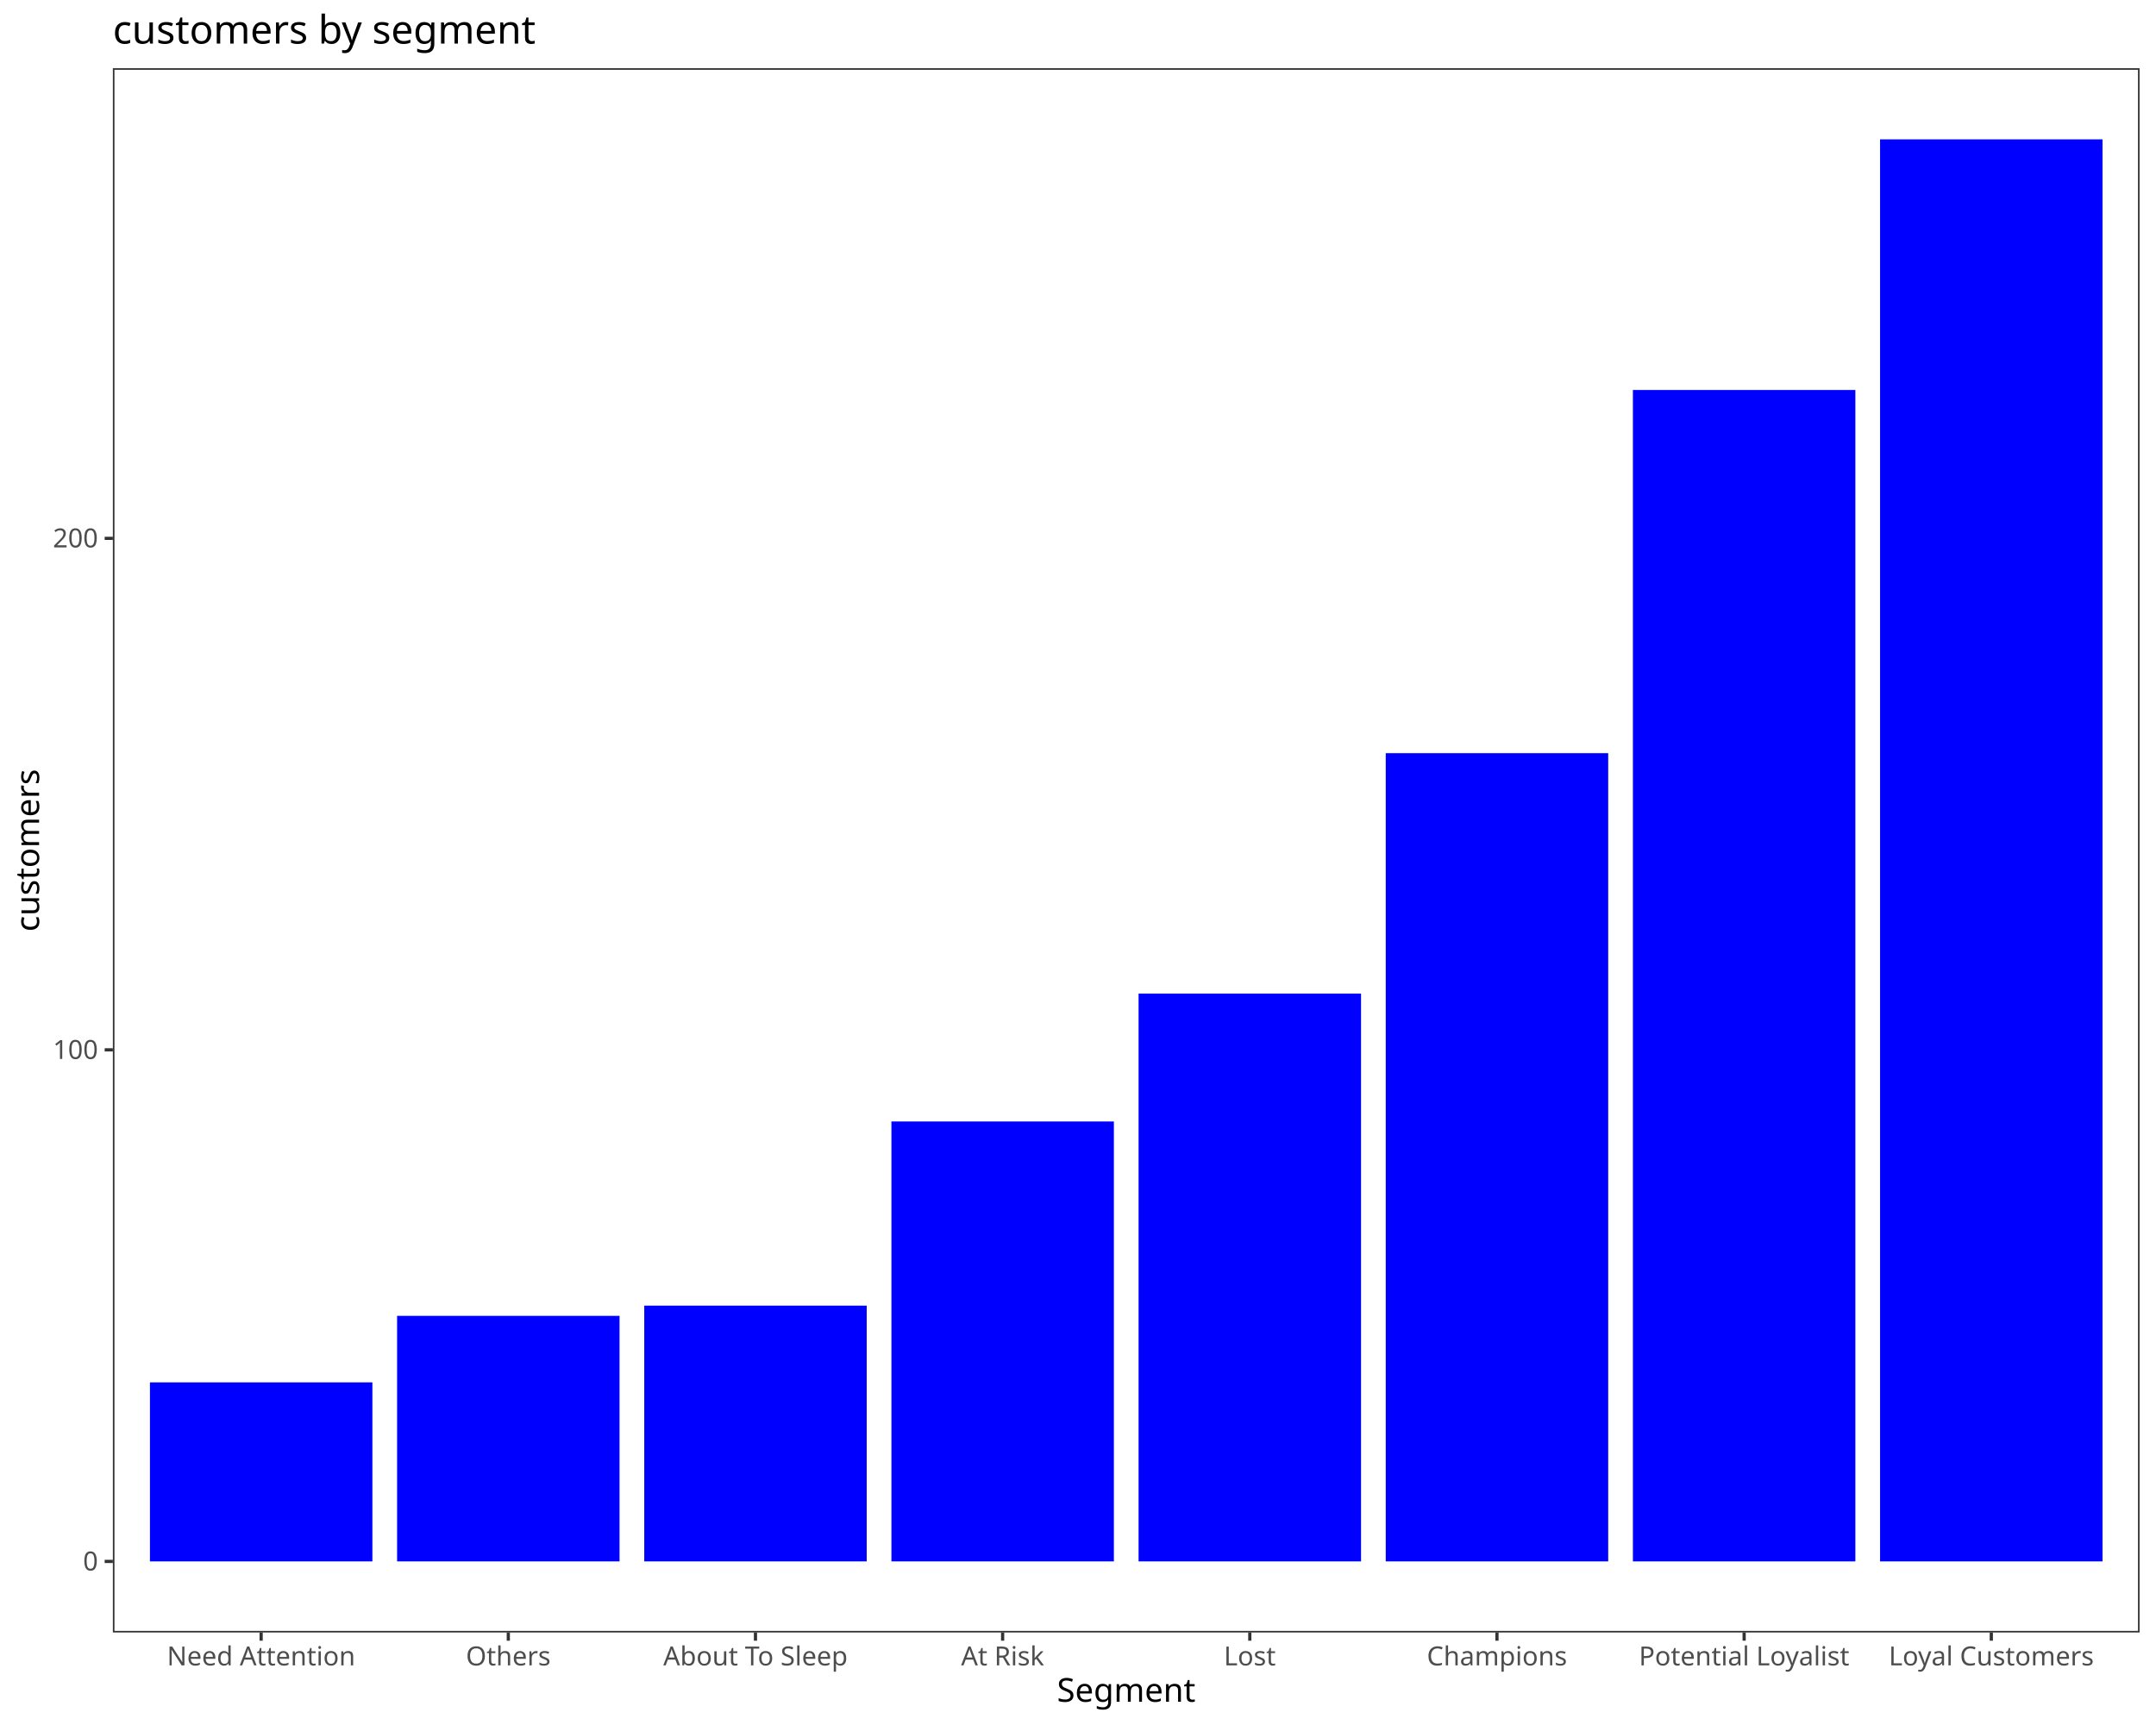
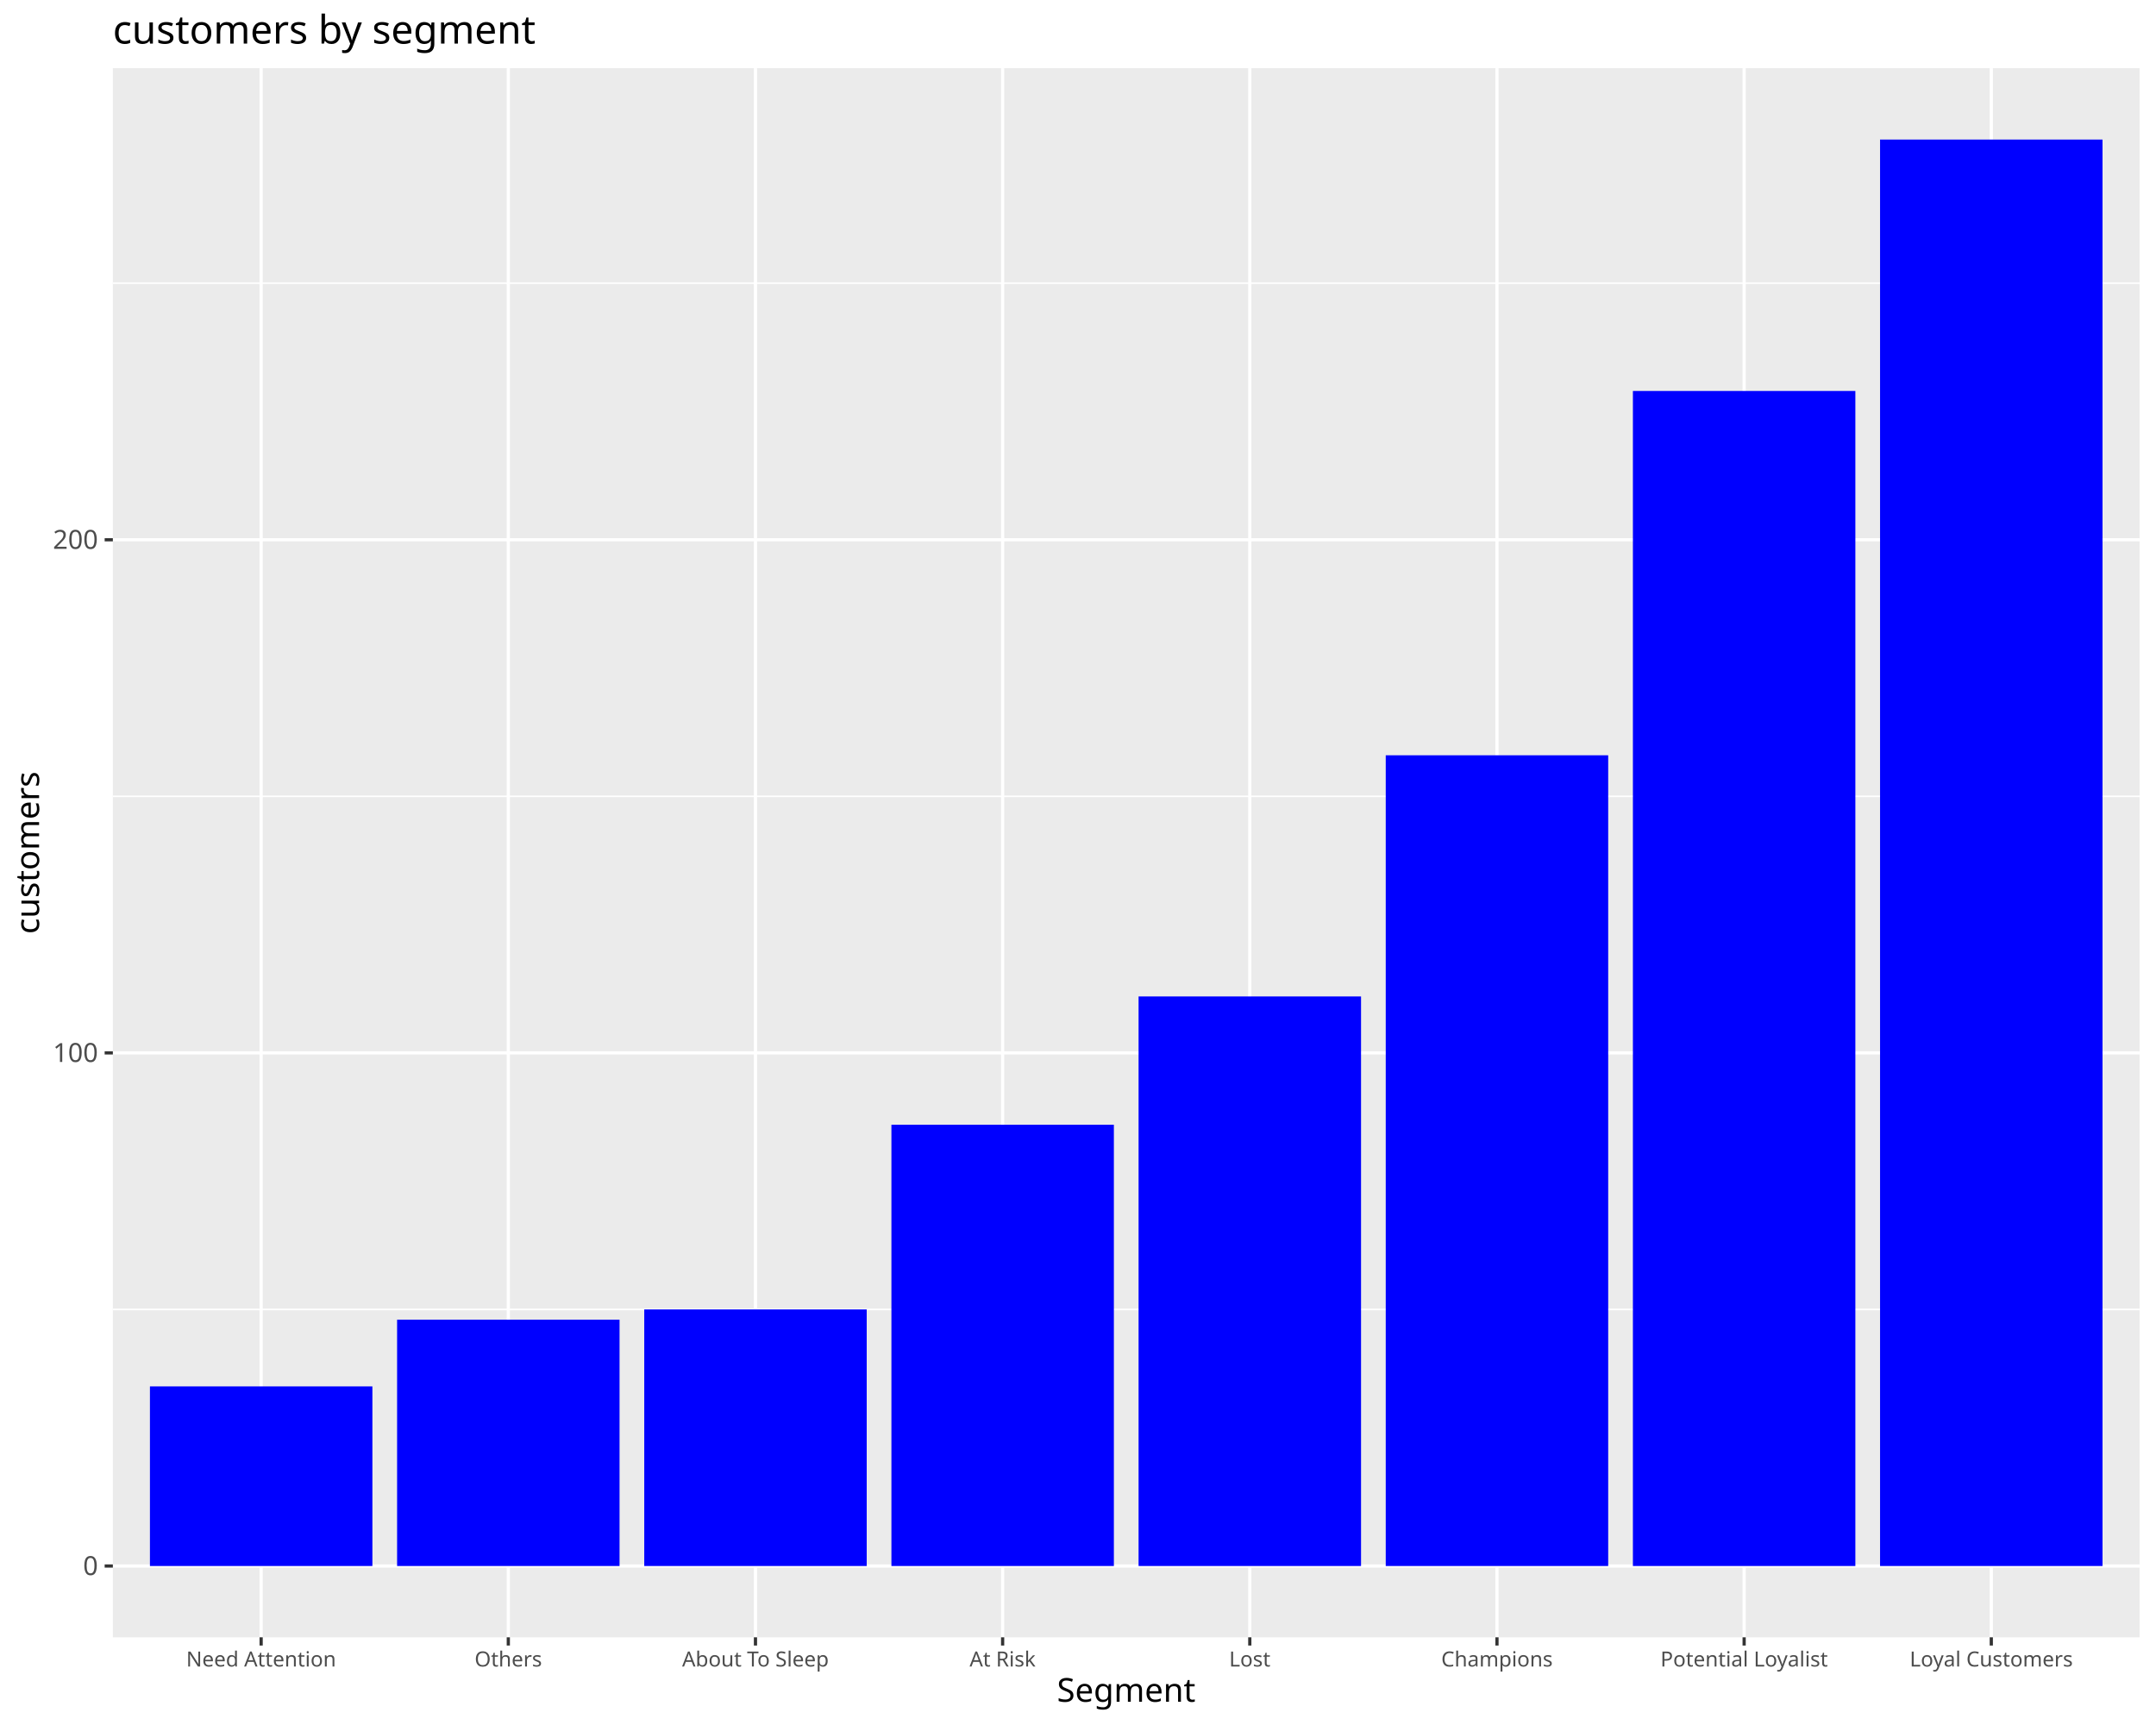
<svg xmlns="http://www.w3.org/2000/svg" class="svglite" data-engine-version="2.0" width="720.00pt" height="576.00pt" viewBox="0 0 720.00 576.00">
  <defs>
    <style type="text/css">
    .svglite line, .svglite polyline, .svglite polygon, .svglite path, .svglite rect, .svglite circle {
      fill: none;
      stroke: #000000;
      stroke-linecap: round;
      stroke-linejoin: round;
      stroke-miterlimit: 10.00;
    }
  </style>
  </defs>
  <rect width="100%" height="100%" style="stroke: none; fill: #FFFFFF;" />
  <defs>
    <clipPath id="cpMC4wMHw3MjAuMDB8MC4wMHw1NzYuMDA=">
      <rect x="0.00" y="0.00" width="720.00" height="576.00" />
    </clipPath>
  </defs>
  <g clip-path="url(#cpMC4wMHw3MjAuMDB8MC4wMHw1NzYuMDA=)">
    <rect x="0.00" y="0.00" width="720.00" height="576.00" style="stroke-width: 1.07; stroke: #FFFFFF; fill: #FFFFFF;" />
  </g>
  <defs>
-     <clipPath id="cpMzcuNjl8NzE0LjUyfDIyLjc4fDU0NS4xMQ==">
-       <rect x="37.69" y="22.78" width="676.83" height="522.33" />
+     <clipPath id="cpMzcuNjl8NzE0LjUyfDIyLjc4fDU0Ni43Mg==">
+       <rect x="37.69" y="22.78" width="676.83" height="523.94" />
    </clipPath>
  </defs>
-   <g clip-path="url(#cpMzcuNjl8NzE0LjUyfDIyLjc4fDU0NS4xMQ==)">
-     <rect x="37.69" y="22.78" width="676.83" height="522.33" style="stroke-width: 1.07; stroke: none; fill: #FFFFFF;" />
-     <rect x="215.15" y="435.97" width="74.29" height="85.40" style="stroke-width: 1.07; stroke: none; stroke-linecap: square; stroke-linejoin: miter; fill: #0000FF;" />
-     <rect x="297.69" y="374.48" width="74.29" height="146.89" style="stroke-width: 1.07; stroke: none; stroke-linecap: square; stroke-linejoin: miter; fill: #0000FF;" />
-     <rect x="462.77" y="251.49" width="74.29" height="269.88" style="stroke-width: 1.07; stroke: none; stroke-linecap: square; stroke-linejoin: miter; fill: #0000FF;" />
-     <rect x="380.23" y="331.77" width="74.29" height="189.60" style="stroke-width: 1.07; stroke: none; stroke-linecap: square; stroke-linejoin: miter; fill: #0000FF;" />
-     <rect x="627.85" y="46.53" width="74.29" height="474.84" style="stroke-width: 1.07; stroke: none; stroke-linecap: square; stroke-linejoin: miter; fill: #0000FF;" />
-     <rect x="50.07" y="461.59" width="74.29" height="59.78" style="stroke-width: 1.07; stroke: none; stroke-linecap: square; stroke-linejoin: miter; fill: #0000FF;" />
-     <rect x="132.61" y="439.38" width="74.29" height="81.99" style="stroke-width: 1.07; stroke: none; stroke-linecap: square; stroke-linejoin: miter; fill: #0000FF;" />
-     <rect x="545.31" y="130.22" width="74.29" height="391.15" style="stroke-width: 1.07; stroke: none; stroke-linecap: square; stroke-linejoin: miter; fill: #0000FF;" />
-     <rect x="37.69" y="22.78" width="676.83" height="522.33" style="stroke-width: 1.07; stroke: #333333;" />
+   <g clip-path="url(#cpMzcuNjl8NzE0LjUyfDIyLjc4fDU0Ni43Mg==)">
+     <rect x="37.69" y="22.78" width="676.83" height="523.94" style="stroke-width: 1.07; stroke: none; fill: #EBEBEB;" />
+     <polyline points="37.69,437.24 714.52,437.24 " style="stroke-width: 0.53; stroke: #FFFFFF; stroke-linecap: butt;" />
+     <polyline points="37.69,265.91 714.52,265.91 " style="stroke-width: 0.53; stroke: #FFFFFF; stroke-linecap: butt;" />
+     <polyline points="37.69,94.57 714.52,94.57 " style="stroke-width: 0.53; stroke: #FFFFFF; stroke-linecap: butt;" />
+     <polyline points="37.69,522.91 714.52,522.91 " style="stroke-width: 1.07; stroke: #FFFFFF; stroke-linecap: butt;" />
+     <polyline points="37.69,351.57 714.52,351.57 " style="stroke-width: 1.07; stroke: #FFFFFF; stroke-linecap: butt;" />
+     <polyline points="37.69,180.24 714.52,180.24 " style="stroke-width: 1.07; stroke: #FFFFFF; stroke-linecap: butt;" />
+     <polyline points="87.21,546.72 87.21,22.78 " style="stroke-width: 1.07; stroke: #FFFFFF; stroke-linecap: butt;" />
+     <polyline points="169.75,546.72 169.75,22.78 " style="stroke-width: 1.07; stroke: #FFFFFF; stroke-linecap: butt;" />
+     <polyline points="252.29,546.72 252.29,22.78 " style="stroke-width: 1.07; stroke: #FFFFFF; stroke-linecap: butt;" />
+     <polyline points="334.83,546.72 334.83,22.78 " style="stroke-width: 1.07; stroke: #FFFFFF; stroke-linecap: butt;" />
+     <polyline points="417.37,546.72 417.37,22.78 " style="stroke-width: 1.07; stroke: #FFFFFF; stroke-linecap: butt;" />
+     <polyline points="499.92,546.72 499.92,22.78 " style="stroke-width: 1.07; stroke: #FFFFFF; stroke-linecap: butt;" />
+     <polyline points="582.46,546.72 582.46,22.78 " style="stroke-width: 1.07; stroke: #FFFFFF; stroke-linecap: butt;" />
+     <polyline points="665.00,546.72 665.00,22.78 " style="stroke-width: 1.07; stroke: #FFFFFF; stroke-linecap: butt;" />
+     <rect x="215.15" y="437.24" width="74.29" height="85.67" style="stroke-width: 1.07; stroke: none; stroke-linecap: square; stroke-linejoin: miter; fill: #0000FF;" />
+     <rect x="297.69" y="375.56" width="74.29" height="147.35" style="stroke-width: 1.07; stroke: none; stroke-linecap: square; stroke-linejoin: miter; fill: #0000FF;" />
+     <rect x="462.77" y="252.20" width="74.29" height="270.71" style="stroke-width: 1.07; stroke: none; stroke-linecap: square; stroke-linejoin: miter; fill: #0000FF;" />
+     <rect x="380.23" y="332.73" width="74.29" height="190.18" style="stroke-width: 1.07; stroke: none; stroke-linecap: square; stroke-linejoin: miter; fill: #0000FF;" />
+     <rect x="627.85" y="46.60" width="74.29" height="476.31" style="stroke-width: 1.07; stroke: none; stroke-linecap: square; stroke-linejoin: miter; fill: #0000FF;" />
+     <rect x="50.07" y="462.94" width="74.29" height="59.97" style="stroke-width: 1.07; stroke: none; stroke-linecap: square; stroke-linejoin: miter; fill: #0000FF;" />
+     <rect x="132.61" y="440.67" width="74.29" height="82.24" style="stroke-width: 1.07; stroke: none; stroke-linecap: square; stroke-linejoin: miter; fill: #0000FF;" />
+     <rect x="545.31" y="130.55" width="74.29" height="392.36" style="stroke-width: 1.07; stroke: none; stroke-linecap: square; stroke-linejoin: miter; fill: #0000FF;" />
  </g>
  <g clip-path="url(#cpMC4wMHw3MjAuMDB8MC4wMHw1NzYuMDA=)">
-     <text x="32.76" y="524.40" text-anchor="end" style="font-size: 8.80px; fill: #4D4D4D; font-family: sans;" textLength="4.89px" lengthAdjust="spacingAndGlyphs">0</text>
-     <text x="32.76" y="353.59" text-anchor="end" style="font-size: 8.80px; fill: #4D4D4D; font-family: sans;" textLength="14.68px" lengthAdjust="spacingAndGlyphs">100</text>
-     <text x="32.76" y="182.78" text-anchor="end" style="font-size: 8.80px; fill: #4D4D4D; font-family: sans;" textLength="14.68px" lengthAdjust="spacingAndGlyphs">200</text>
-     <polyline points="34.95,521.37 37.69,521.37 " style="stroke-width: 1.07; stroke: #333333; stroke-linecap: butt;" />
-     <polyline points="34.95,350.56 37.69,350.56 " style="stroke-width: 1.07; stroke: #333333; stroke-linecap: butt;" />
-     <polyline points="34.95,179.76 37.69,179.76 " style="stroke-width: 1.07; stroke: #333333; stroke-linecap: butt;" />
-     <polyline points="87.21,547.85 87.21,545.11 " style="stroke-width: 1.07; stroke: #333333; stroke-linecap: butt;" />
-     <polyline points="169.75,547.85 169.75,545.11 " style="stroke-width: 1.07; stroke: #333333; stroke-linecap: butt;" />
-     <polyline points="252.29,547.85 252.29,545.11 " style="stroke-width: 1.07; stroke: #333333; stroke-linecap: butt;" />
-     <polyline points="334.83,547.85 334.83,545.11 " style="stroke-width: 1.07; stroke: #333333; stroke-linecap: butt;" />
-     <polyline points="417.37,547.85 417.37,545.11 " style="stroke-width: 1.07; stroke: #333333; stroke-linecap: butt;" />
-     <polyline points="499.92,547.85 499.92,545.11 " style="stroke-width: 1.07; stroke: #333333; stroke-linecap: butt;" />
-     <polyline points="582.46,547.85 582.46,545.11 " style="stroke-width: 1.07; stroke: #333333; stroke-linecap: butt;" />
-     <polyline points="665.00,547.85 665.00,545.11 " style="stroke-width: 1.07; stroke: #333333; stroke-linecap: butt;" />
-     <text x="87.21" y="556.10" text-anchor="middle" style="font-size: 8.80px; fill: #4D4D4D; font-family: sans;" textLength="58.22px" lengthAdjust="spacingAndGlyphs">Need Attention</text>
-     <text x="169.75" y="556.10" text-anchor="middle" style="font-size: 8.80px; fill: #4D4D4D; font-family: sans;" textLength="26.42px" lengthAdjust="spacingAndGlyphs">Others</text>
-     <text x="252.29" y="556.10" text-anchor="middle" style="font-size: 8.80px; fill: #4D4D4D; font-family: sans;" textLength="60.67px" lengthAdjust="spacingAndGlyphs">About To Sleep</text>
-     <text x="334.83" y="556.10" text-anchor="middle" style="font-size: 8.80px; fill: #4D4D4D; font-family: sans;" textLength="27.88px" lengthAdjust="spacingAndGlyphs">At Risk</text>
-     <text x="417.37" y="556.10" text-anchor="middle" style="font-size: 8.80px; fill: #4D4D4D; font-family: sans;" textLength="16.64px" lengthAdjust="spacingAndGlyphs">Lost</text>
-     <text x="499.92" y="556.10" text-anchor="middle" style="font-size: 8.80px; fill: #4D4D4D; font-family: sans;" textLength="44.52px" lengthAdjust="spacingAndGlyphs">Champions</text>
-     <text x="582.46" y="556.10" text-anchor="middle" style="font-size: 8.80px; fill: #4D4D4D; font-family: sans;" textLength="66.53px" lengthAdjust="spacingAndGlyphs">Potential Loyalist</text>
-     <text x="665.00" y="556.10" text-anchor="middle" style="font-size: 8.80px; fill: #4D4D4D; font-family: sans;" textLength="66.04px" lengthAdjust="spacingAndGlyphs">Loyal Customers</text>
+     <text x="32.76" y="525.94" text-anchor="end" style="font-size: 8.80px; fill: #4D4D4D; font-family: sans;" textLength="4.89px" lengthAdjust="spacingAndGlyphs">0</text>
+     <text x="32.76" y="354.60" text-anchor="end" style="font-size: 8.80px; fill: #4D4D4D; font-family: sans;" textLength="14.68px" lengthAdjust="spacingAndGlyphs">100</text>
+     <text x="32.76" y="183.27" text-anchor="end" style="font-size: 8.80px; fill: #4D4D4D; font-family: sans;" textLength="14.68px" lengthAdjust="spacingAndGlyphs">200</text>
+     <polyline points="34.95,522.91 37.69,522.91 " style="stroke-width: 1.07; stroke: #333333; stroke-linecap: butt;" />
+     <polyline points="34.95,351.57 37.69,351.57 " style="stroke-width: 1.07; stroke: #333333; stroke-linecap: butt;" />
+     <polyline points="34.95,180.24 37.69,180.24 " style="stroke-width: 1.07; stroke: #333333; stroke-linecap: butt;" />
+     <polyline points="87.21,549.46 87.21,546.72 " style="stroke-width: 1.07; stroke: #333333; stroke-linecap: butt;" />
+     <polyline points="169.75,549.46 169.75,546.72 " style="stroke-width: 1.07; stroke: #333333; stroke-linecap: butt;" />
+     <polyline points="252.29,549.46 252.29,546.72 " style="stroke-width: 1.07; stroke: #333333; stroke-linecap: butt;" />
+     <polyline points="334.83,549.46 334.83,546.72 " style="stroke-width: 1.07; stroke: #333333; stroke-linecap: butt;" />
+     <polyline points="417.37,549.46 417.37,546.72 " style="stroke-width: 1.07; stroke: #333333; stroke-linecap: butt;" />
+     <polyline points="499.92,549.46 499.92,546.72 " style="stroke-width: 1.07; stroke: #333333; stroke-linecap: butt;" />
+     <polyline points="582.46,549.46 582.46,546.72 " style="stroke-width: 1.07; stroke: #333333; stroke-linecap: butt;" />
+     <polyline points="665.00,549.46 665.00,546.72 " style="stroke-width: 1.07; stroke: #333333; stroke-linecap: butt;" />
+     <text x="87.21" y="556.47" text-anchor="middle" style="font-size: 7.00px; fill: #4D4D4D; font-family: sans;" textLength="46.31px" lengthAdjust="spacingAndGlyphs">Need Attention</text>
+     <text x="169.75" y="556.47" text-anchor="middle" style="font-size: 7.00px; fill: #4D4D4D; font-family: sans;" textLength="21.01px" lengthAdjust="spacingAndGlyphs">Others</text>
+     <text x="252.29" y="556.47" text-anchor="middle" style="font-size: 7.00px; fill: #4D4D4D; font-family: sans;" textLength="48.26px" lengthAdjust="spacingAndGlyphs">About To Sleep</text>
+     <text x="334.83" y="556.47" text-anchor="middle" style="font-size: 7.00px; fill: #4D4D4D; font-family: sans;" textLength="22.18px" lengthAdjust="spacingAndGlyphs">At Risk</text>
+     <text x="417.37" y="556.47" text-anchor="middle" style="font-size: 7.00px; fill: #4D4D4D; font-family: sans;" textLength="13.23px" lengthAdjust="spacingAndGlyphs">Lost</text>
+     <text x="499.92" y="556.47" text-anchor="middle" style="font-size: 7.00px; fill: #4D4D4D; font-family: sans;" textLength="35.41px" lengthAdjust="spacingAndGlyphs">Champions</text>
+     <text x="582.46" y="556.47" text-anchor="middle" style="font-size: 7.00px; fill: #4D4D4D; font-family: sans;" textLength="52.92px" lengthAdjust="spacingAndGlyphs">Potential Loyalist</text>
+     <text x="665.00" y="556.47" text-anchor="middle" style="font-size: 7.00px; fill: #4D4D4D; font-family: sans;" textLength="52.53px" lengthAdjust="spacingAndGlyphs">Loyal Customers</text>
    <text x="376.10" y="568.24" text-anchor="middle" style="font-size: 11.00px; font-family: sans;" textLength="44.04px" lengthAdjust="spacingAndGlyphs">Segment</text>
-     <text transform="translate(13.05,283.95) rotate(-90)" text-anchor="middle" style="font-size: 11.00px; font-family: sans;" textLength="50.75px" lengthAdjust="spacingAndGlyphs">customers</text>
+     <text transform="translate(13.05,284.75) rotate(-90)" text-anchor="middle" style="font-size: 11.00px; font-family: sans;" textLength="50.75px" lengthAdjust="spacingAndGlyphs">customers</text>
    <text x="37.69" y="14.56" style="font-size: 13.20px; font-family: sans;" textLength="132.83px" lengthAdjust="spacingAndGlyphs">customers by segment</text>
  </g>
</svg>
